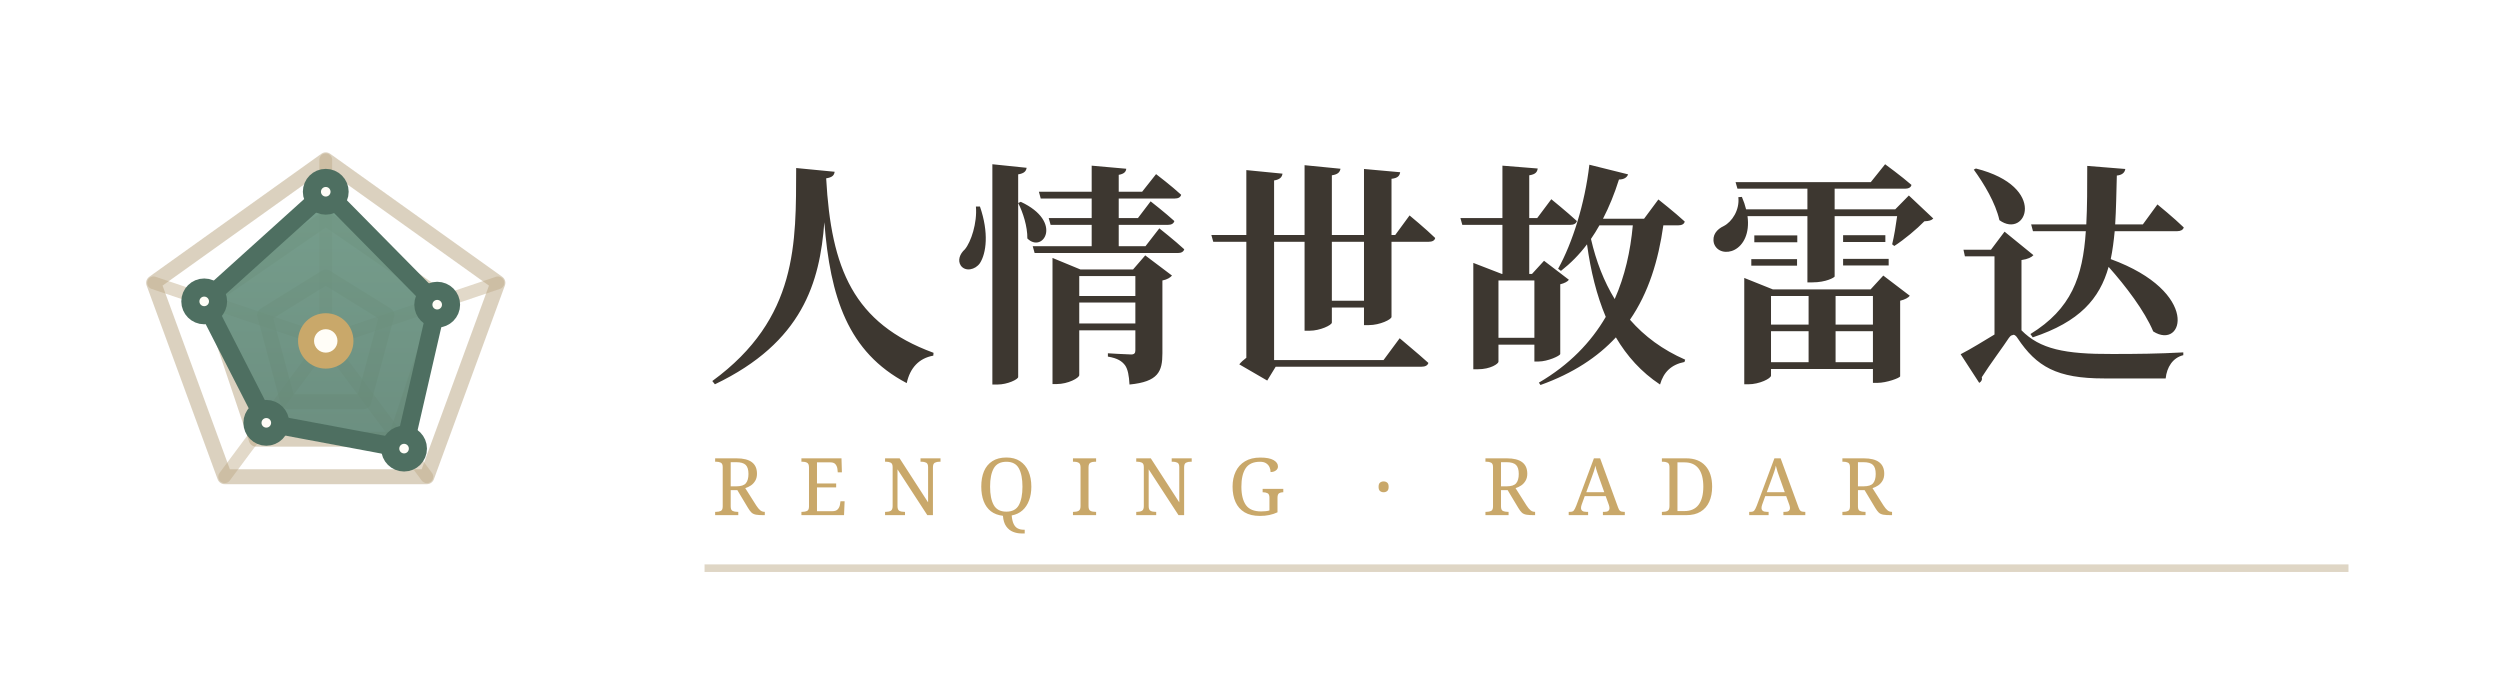
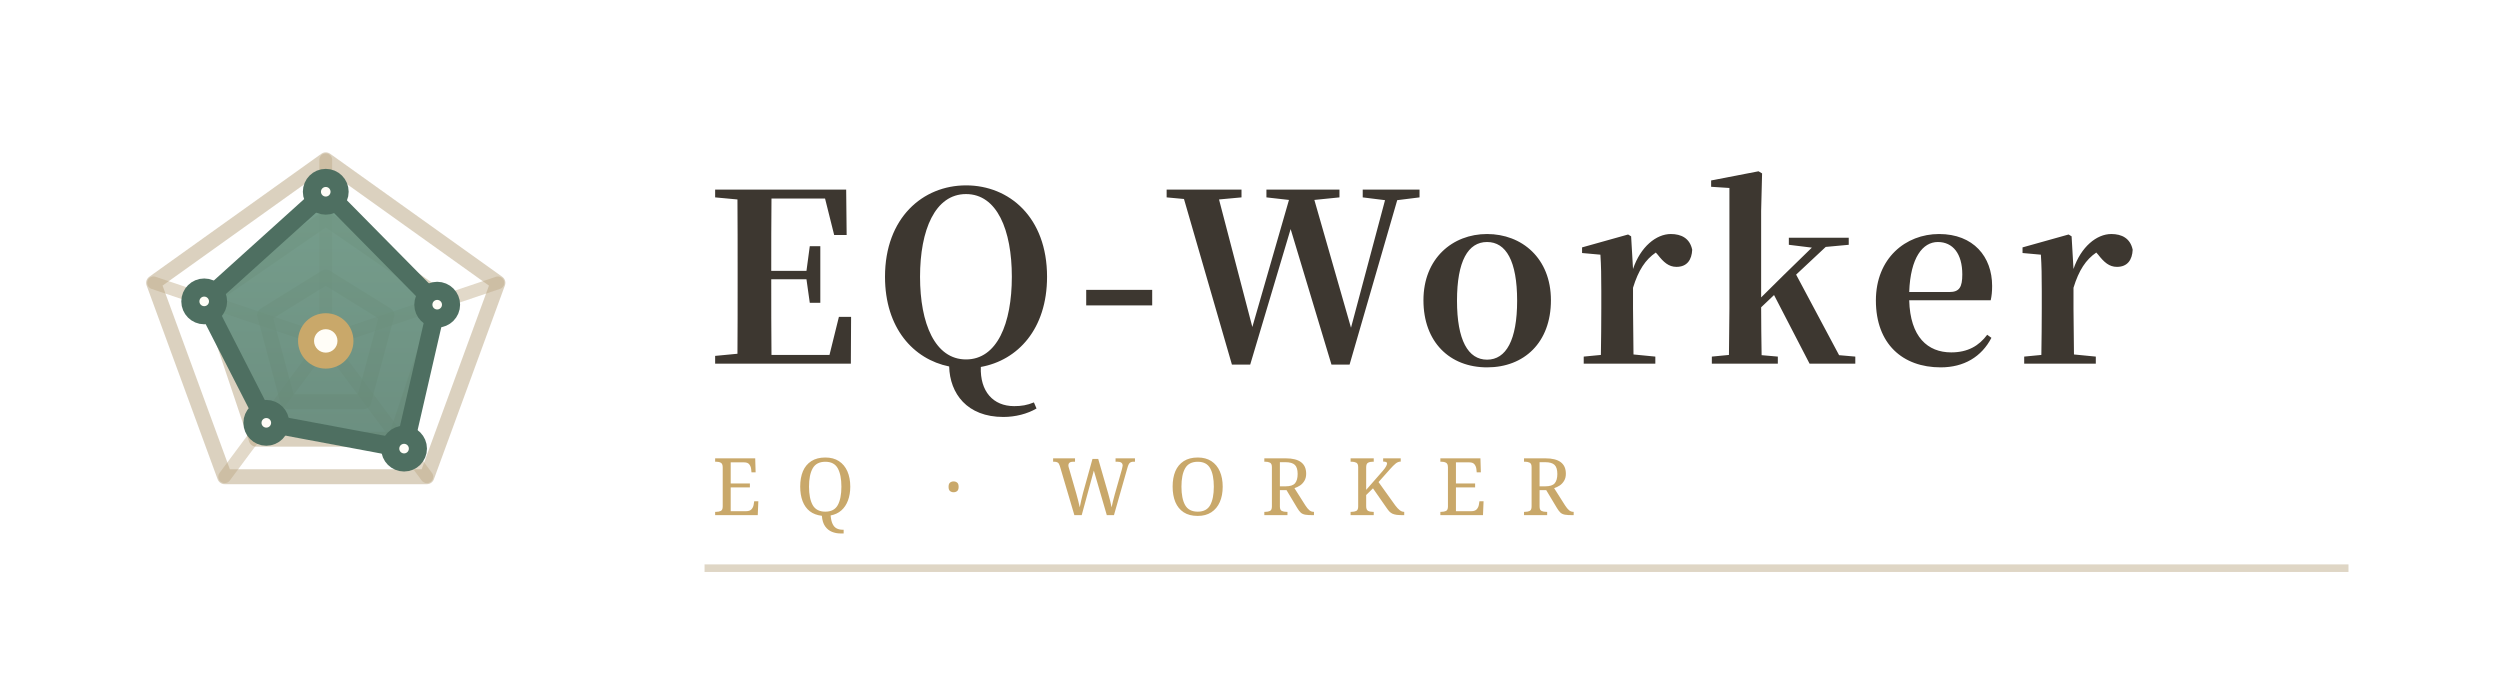
- <svg xmlns="http://www.w3.org/2000/svg" viewBox="0 0 660 180" width="660" height="180" role="img" aria-label="人情世故雷达 · RENQING RADAR">
+ <svg xmlns="http://www.w3.org/2000/svg" viewBox="0 0 660 180" width="660" height="180" role="img" aria-label="EQ-Worker · EQ-Worker RADAR">
  <defs>
    <linearGradient id="inkGradH" x1="0" y1="0" x2="0" y2="1">
      <stop offset="0%" stop-color="#6b9683" />
      <stop offset="100%" stop-color="#5f8575" />
    </linearGradient>
  </defs>
  <g transform="translate(14,18) scale(0.28125)">
    <g fill="none" stroke="#b9a480" stroke-opacity=".5" stroke-width="14" stroke-linejoin="round">
      <polygon points="256,86 417.6,201.5 350.9,383.5 161.1,383.5 94.4,201.5" />
      <polygon points="256,141 365.5,216.5 321.3,348.3 190.7,348.3 146.5,216.5" />
      <polygon points="256,196 313.4,231.6 291.6,313.1 220.4,313.1 198.6,231.6" />
    </g>
    <g stroke="#b9a480" stroke-opacity=".42" stroke-width="12" stroke-linecap="round">
      <line x1="256" y1="256" x2="256" y2="86" />
      <line x1="256" y1="256" x2="417.6" y2="201.5" />
      <line x1="256" y1="256" x2="350.9" y2="383.5" />
      <line x1="256" y1="256" x2="161.1" y2="383.5" />
      <line x1="256" y1="256" x2="94.4" y2="201.5" />
    </g>
    <polygon points="256,116 360.6,222.0 329.5,357.1 200.2,332.9 141.9,218.9" fill="url(#inkGradH)" fill-opacity=".92" />
    <polygon points="256,116 360.6,222.0 329.5,357.1 200.2,332.9 141.9,218.9" fill="none" stroke="#4e6f61" stroke-width="17" stroke-linejoin="round" />
    <g fill="#fffdf7" stroke="#4e6f61" stroke-width="17">
      <circle cx="256" cy="116" r="13" />
      <circle cx="360.6" cy="222.0" r="13" />
      <circle cx="329.5" cy="357.1" r="13" />
      <circle cx="200.2" cy="332.9" r="13" />
      <circle cx="141.9" cy="218.9" r="13" />
    </g>
    <circle cx="256" cy="256" r="26" fill="#c9a86a" />
    <circle cx="256" cy="256" r="11" fill="#fffdf7" />
  </g>
-   <text x="186" y="96" font-family="'Ma Shan Zheng','KaiTi','STKaiti','Kaiti SC','Noto Serif CJK SC',serif" font-size="62" font-weight="700" fill="#3d3730" letter-spacing="4">人情世故雷达</text>
-   <text x="188" y="136" font-family="'Noto Serif SC','Source Han Serif SC','Georgia',serif" font-size="21" fill="#c9a86a" letter-spacing="9">RENQING · RADAR</text>
+   <text x="186" y="96" font-family="'Ma Shan Zheng','KaiTi','STKaiti','Kaiti SC','Noto Serif CJK SC',serif" font-size="62" font-weight="700" fill="#3d3730" letter-spacing="4">EQ-Worker</text>
+   <text x="188" y="136" font-family="'Noto Serif SC','Source Han Serif SC','Georgia',serif" font-size="21" fill="#c9a86a" letter-spacing="9">EQ · WORKER</text>
  <line x1="186" y1="150" x2="620" y2="150" stroke="#b9a480" stroke-opacity=".45" stroke-width="2" />
</svg>
